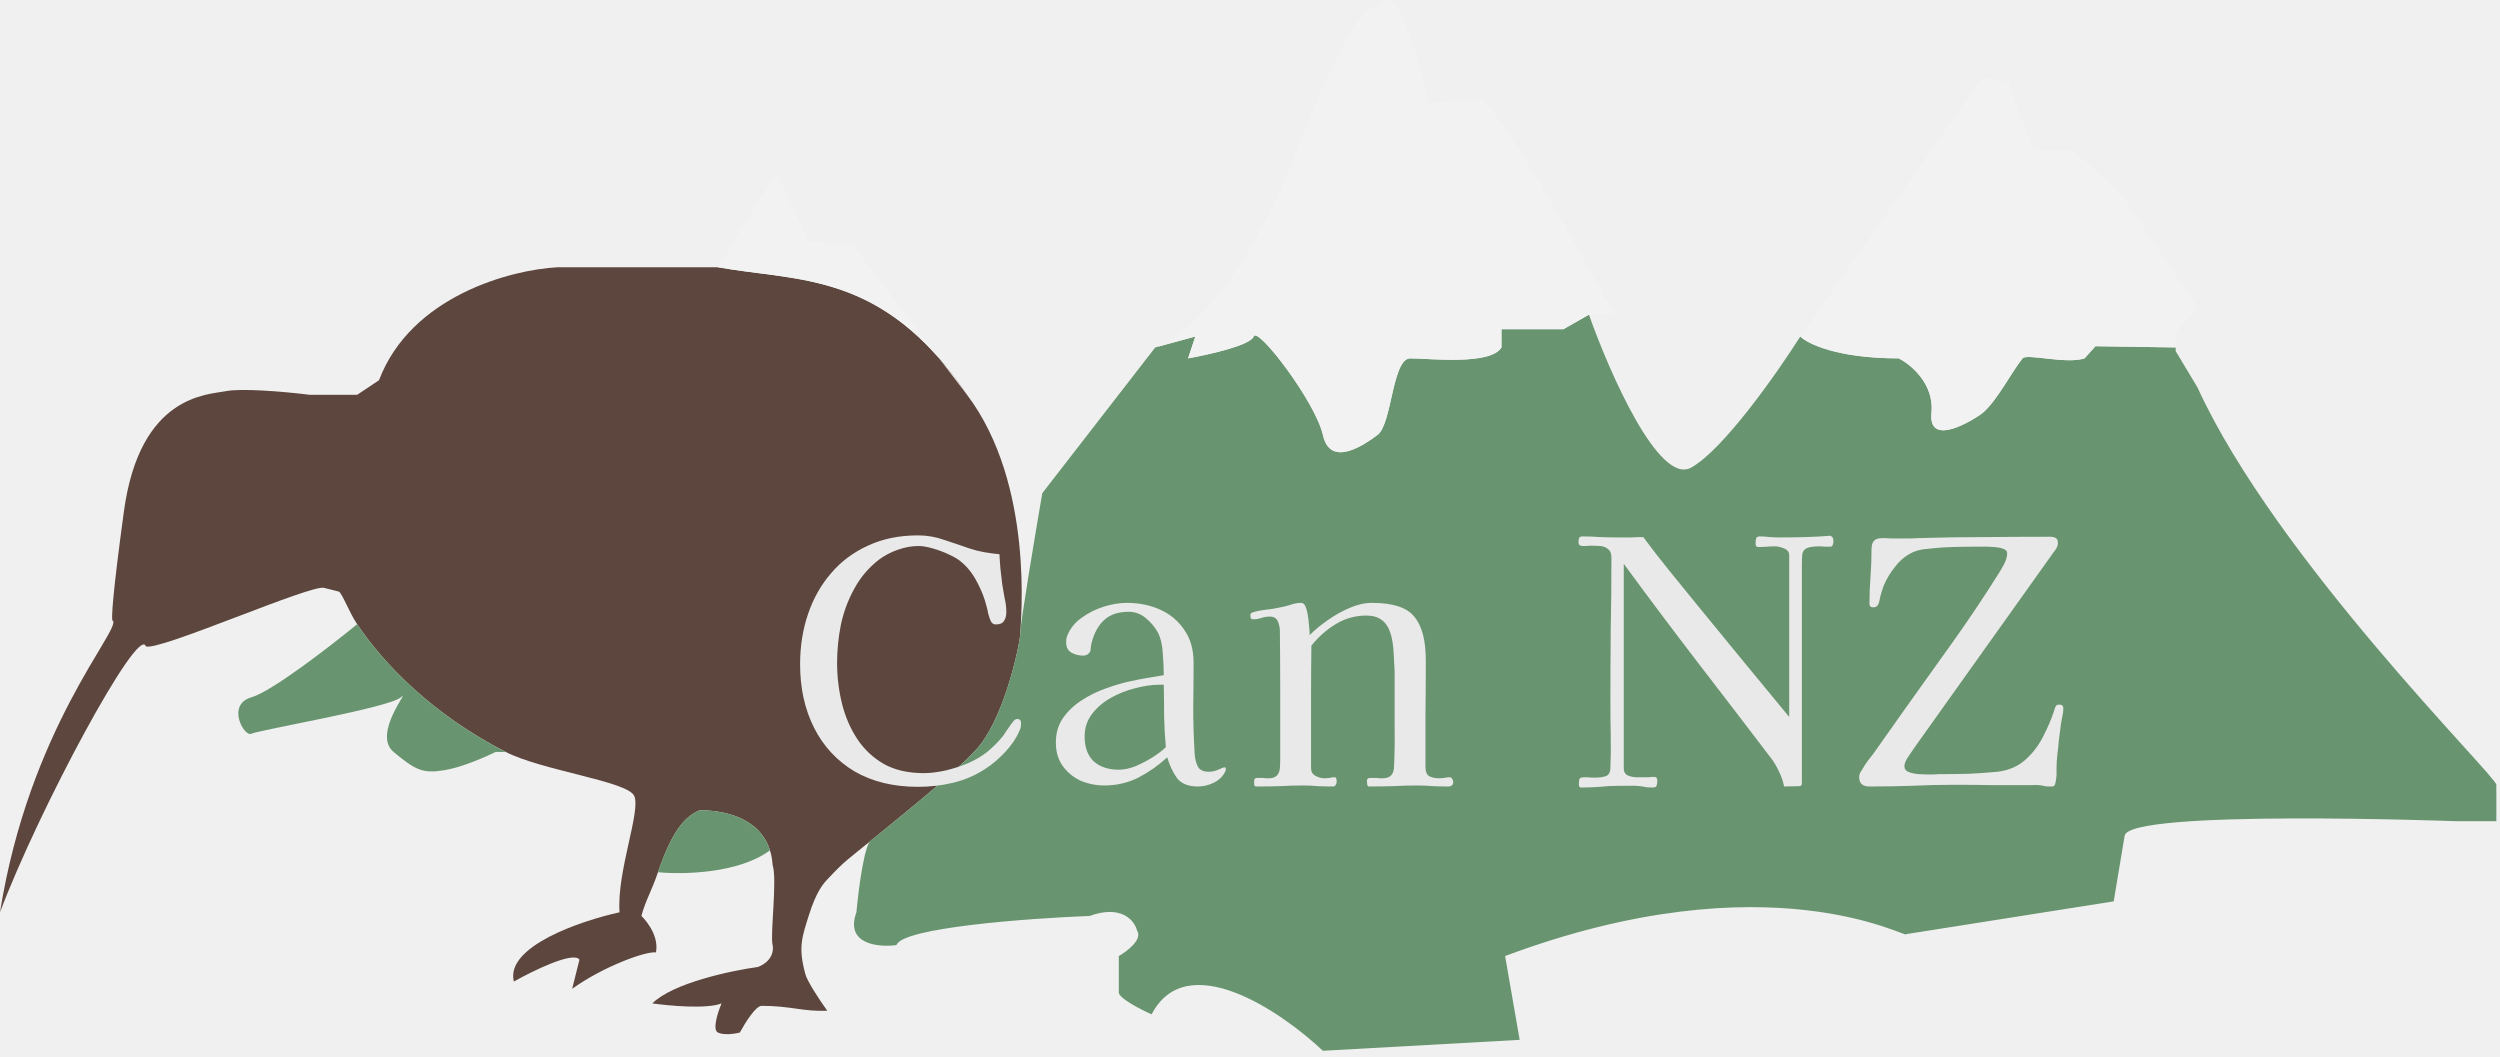
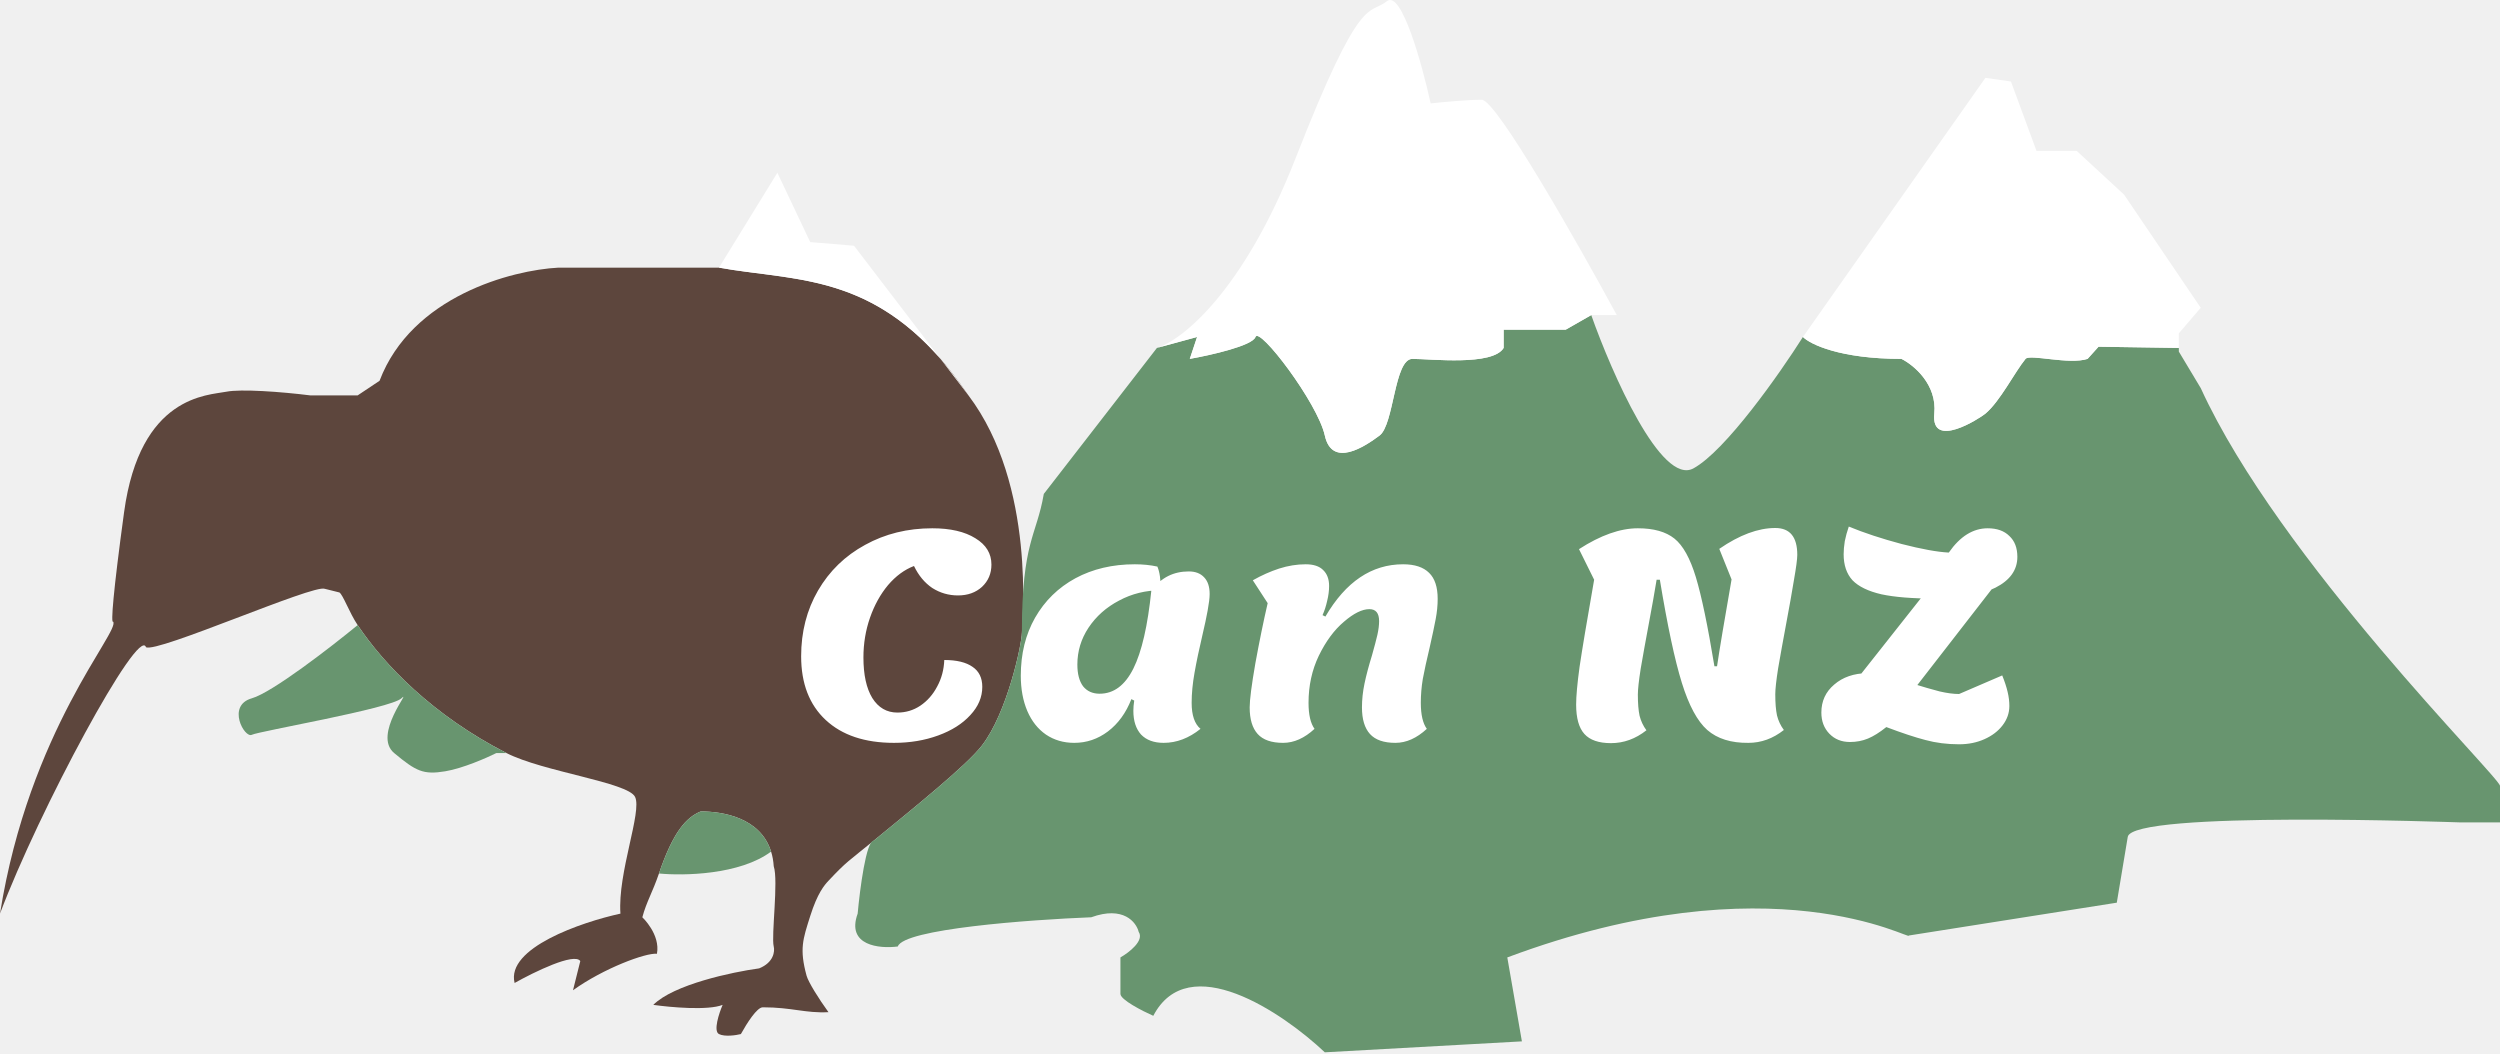
- <svg xmlns="http://www.w3.org/2000/svg" width="343" height="145" viewBox="0 0 343 145" fill="none">
-   <path d="M76.5 36.667H98.5C109.667 38.677 121.174 37.164 132.674 54.164C142 66.5 140 85.467 140 86.667C140 88.167 138 97.667 134.5 102.167C132.376 104.898 125.098 110.758 119.703 115.167C116.206 118.025 116 118 113.5 120.667C112.953 121.251 112 122.333 111 125.5C110 128.667 109.5 130 110.5 133.667C110.735 134.53 112.167 136.834 113.5 138.667C110.333 138.834 108.5 138 104.5 138C103.7 138 102.333 140.167 101.5 141.667C100.833 141.834 99.3 142.067 98.5 141.667C97.7 141.267 98.5 138.834 99 137.667C97 138.467 91.833 138.001 89.5 137.667C92.3 134.867 100.333 133.167 104 132.667C106 131.867 106.167 130.334 106 129.667C105.64 128.227 106.667 120.667 106 118.667C105.954 117.935 105.83 117.271 105.64 116.667C104.171 111.996 99 111.167 96 111.167C94 112 92.236 113.931 90.277 119.667C89.381 122.292 88.576 123.522 88 125.667C88 125.667 90.5 128 90 130.667C88.5 130.5 82.667 132.667 78.5 135.667L79.5 131.667C78.7 130.467 73.167 133.167 70.5 134.667C69.3 129.867 79.667 126.334 85 125.167C84.6 119.567 88 111.167 87 109.167C86 107.167 74.384 105.726 69.386 103.167C59.23 97.969 52.6 91.014 49 85.639C47.876 83.96 47 81.5 46.5 81.167L44.5 80.667C43 80 21.5 89.5 20 88.667C19 85.639 5.333 111.001 0 125.167C4 99.967 16.5 86.5 15.5 85.167C15.167 85.501 15.5 81.167 17 70.167C19.188 54.122 28.5 54.167 31 53.667C33 53.267 38.5 53.667 42.5 54.167H49L52 52.167C56.4 40.567 70.167 37.001 76.5 36.667Z" fill="#5D463D" />
-   <path d="M342.5 107.667V112.667H337C336.674 112.667 292 111 291.5 114.667L290 123.667L261.5 128.167C262 129 242.9 117.567 206.5 131.167L207.5 136.917L208.5 142.667L181.5 144.167C175.667 138.667 162.8 129.967 158 139.167C156.5 138.501 153.5 136.967 153.5 136.167V131.167C154.667 130.501 156.8 128.867 156 127.667C155.667 126.334 153.9 124.067 149.5 125.667C141 126.001 123.8 127.267 123 129.667C120.5 130.001 115.9 129.567 117.5 125.167C117.802 121.834 118.665 115.167 119.703 115.167C125.098 110.758 132.376 104.898 134.5 102.167C138 97.667 140 88.167 140 86.667C140 85.467 142 73.501 143 67.667L158.5 47.667L164 46.167L163 49.167C165.833 48.667 171.6 47.367 172 46.167C172.5 44.667 180.5 55.167 181.5 59.667C182.5 64.167 187 61.167 189 59.667C191 58.167 191 49.167 193.5 49.167C196 49.167 204.5 50.167 206 47.667V45.167H214.5L218 43.167C220.833 51.167 227.6 66.567 232 64.167C236.4 61.767 243.833 51.167 247 46.167C248 47.167 252.1 49.167 260.5 49.167C262.167 50.001 265.4 52.667 265 56.667C264.5 61.667 271.254 57.289 272 56.667C274 55 276 51 277.5 49.167C278.067 48.475 283.5 50 286 49.167L287.5 47.5L298.5 47.667V48.167L301.5 53.167C312.3 76.767 342.5 106.5 342.5 107.667Z" fill="#68956F" />
-   <path d="M34.5 95.667C37.3 94.867 45.333 88.648 49 85.639C52.6 91.014 59.23 97.969 69.386 103.167H68C66.667 103.834 63.4 105.267 61 105.667C58 106.167 57 105.667 54 103.167C51 100.667 56.5 94.256 55 95.667C53.5 97.079 35.5 100.167 34.5 100.667C33.5 101.167 31 96.667 34.5 95.667Z" fill="#68956F" />
-   <path d="M96 111.167C94 112 92.236 113.931 90.277 119.667C93.612 120.001 101.352 119.867 105.64 116.667C104.171 111.996 99 111.167 96 111.167Z" fill="#68956F" />
-   <path d="M111 33.167L117 33.667L128.849 49.162C130.124 50.622 131.399 52.279 132.674 54.164L128.849 49.162C118.626 37.456 108.429 38.454 98.5 36.667L106.5 23.667L111 33.167Z" fill="#F2F2F2" />
-   <path d="M221.5 43.167H218L214.5 45.167H206V47.667C204.5 50.167 196 49.167 193.5 49.167C191 49.167 191 58.167 189 59.667C187 61.167 182.5 64.167 181.5 59.667C180.5 55.167 172.5 44.667 172 46.167C171.6 47.367 165.833 48.667 163 49.167L164 46.167L158.5 47.667C161.833 46.667 170.3 40.067 177.5 21.667C186.5 -1.333 187.5 2.167 190 0.167C192 -1.433 194.833 8.834 196 14.167C197.5 14.001 201 13.667 203 13.667C205 13.667 216.167 33.334 221.5 43.167Z" fill="#F2F2F2" />
-   <path d="M301.5 42.167L298.5 45.667V47.667L287.5 47.5L286 49.167C283.5 50 278.067 48.475 277.5 49.167C276 51 274 55 272 56.667C271.254 57.289 264.5 61.667 265 56.667C265.4 52.667 262.167 50.001 260.5 49.167C252.1 49.167 248 47.167 247 46.167L272 10.667L275.5 11.167L279 20.667H284.5L291 26.667L301.5 42.167Z" fill="#F2F2F2" />
-   <path d="M140.088 99.211C140.088 99.399 140.072 99.587 140.041 99.775C140.01 99.963 139.947 100.135 139.853 100.292C139.446 101.263 138.803 102.219 137.926 103.159C137.08 104.068 136.203 104.82 135.294 105.415C133.884 106.355 132.38 107.013 130.782 107.389C129.215 107.765 127.602 107.953 125.941 107.953C122.588 107.953 119.69 107.248 117.246 105.838C114.833 104.397 112.985 102.407 111.7 99.869C110.415 97.331 109.773 94.417 109.773 91.127C109.773 88.683 110.133 86.396 110.854 84.265C111.575 82.134 112.624 80.27 114.003 78.672C115.382 77.043 117.074 75.774 119.079 74.865C121.084 73.925 123.372 73.455 125.941 73.455C127.194 73.455 128.385 73.659 129.513 74.066C130.672 74.442 131.832 74.834 132.991 75.241C133.649 75.46 134.323 75.633 135.012 75.758C135.733 75.883 136.438 75.977 137.127 76.04C137.158 76.729 137.205 77.419 137.268 78.108C137.331 78.766 137.409 79.44 137.503 80.129C137.597 80.756 137.707 81.398 137.832 82.056C137.989 82.683 138.067 83.325 138.067 83.983C138.067 84.484 137.957 84.892 137.738 85.205C137.55 85.518 137.174 85.675 136.61 85.675C136.297 85.675 136.062 85.503 135.905 85.158C135.78 84.845 135.67 84.516 135.576 84.171C135.513 83.795 135.435 83.45 135.341 83.137C135.09 82.103 134.667 81.022 134.072 79.894C133.477 78.735 132.756 77.81 131.91 77.121C131.534 76.776 130.97 76.432 130.218 76.087C129.497 75.742 128.745 75.46 127.962 75.241C127.21 75.022 126.568 74.912 126.035 74.912C125.095 74.912 124.139 75.084 123.168 75.429C122.197 75.774 121.335 76.228 120.583 76.792C119.173 77.889 118.045 79.22 117.199 80.787C116.353 82.322 115.742 83.967 115.366 85.722C115.021 87.477 114.849 89.216 114.849 90.939C114.849 92.819 115.068 94.668 115.507 96.485C115.946 98.271 116.635 99.885 117.575 101.326C118.515 102.767 119.737 103.927 121.241 104.804C122.745 105.65 124.578 106.073 126.74 106.073C127.649 106.073 128.667 105.948 129.795 105.697C130.923 105.415 131.894 105.102 132.709 104.757C133.68 104.35 134.573 103.833 135.388 103.206C136.203 102.548 136.939 101.812 137.597 100.997C137.66 100.934 137.785 100.746 137.973 100.433C138.192 100.12 138.412 99.806 138.631 99.493C138.85 99.18 138.991 98.992 139.054 98.929C139.211 98.741 139.383 98.647 139.571 98.647C139.916 98.647 140.088 98.835 140.088 99.211ZM159.951 102.501C159.825 101.091 159.747 99.681 159.716 98.271C159.716 96.83 159.7 95.388 159.669 93.947H159.011C158.039 93.947 156.958 94.104 155.768 94.417C154.608 94.699 153.496 95.138 152.431 95.733C151.365 96.328 150.488 97.08 149.799 97.989C149.141 98.866 148.812 99.885 148.812 101.044C148.812 102.548 149.235 103.692 150.081 104.475C150.927 105.227 152.07 105.603 153.512 105.603C154.201 105.603 154.953 105.446 155.768 105.133C156.582 104.788 157.366 104.381 158.118 103.911C158.87 103.441 159.481 102.971 159.951 102.501ZM168.176 105.509C168.176 105.634 168.16 105.728 168.129 105.791C167.815 106.48 167.283 107.013 166.531 107.389C165.81 107.734 165.089 107.906 164.369 107.906C163.053 107.906 162.097 107.53 161.502 106.778C160.938 105.995 160.483 105.039 160.139 103.911C158.948 105.008 157.632 105.932 156.191 106.684C154.749 107.405 153.198 107.765 151.538 107.765C150.378 107.765 149.282 107.546 148.248 107.107C147.245 106.637 146.43 105.963 145.804 105.086C145.177 104.209 144.864 103.143 144.864 101.89C144.864 100.574 145.193 99.446 145.851 98.506C146.54 97.535 147.402 96.72 148.436 96.062C149.501 95.373 150.629 94.824 151.82 94.417C153.042 93.978 154.185 93.649 155.251 93.43C155.971 93.273 156.708 93.132 157.46 93.007C158.212 92.882 158.948 92.756 159.669 92.631C159.669 91.754 159.622 90.735 159.528 89.576C159.465 88.417 159.23 87.461 158.823 86.709C158.415 85.988 157.867 85.346 157.178 84.782C156.488 84.218 155.721 83.936 154.875 83.936C153.433 83.936 152.305 84.312 151.491 85.064C150.676 85.816 150.096 86.881 149.752 88.26C149.72 88.417 149.689 88.589 149.658 88.777C149.658 88.934 149.642 89.09 149.611 89.247C149.579 89.435 149.454 89.607 149.235 89.764C149.047 89.889 148.843 89.952 148.624 89.952C148.028 89.952 147.48 89.811 146.979 89.529C146.509 89.247 146.274 88.777 146.274 88.119C146.274 87.743 146.336 87.414 146.462 87.132C146.869 86.161 147.527 85.362 148.436 84.735C149.344 84.077 150.347 83.576 151.444 83.231C152.572 82.886 153.621 82.714 154.593 82.714C156.285 82.714 157.82 83.027 159.199 83.654C160.577 84.281 161.674 85.205 162.489 86.427C163.335 87.618 163.758 89.122 163.758 90.939C163.758 92.976 163.742 95.028 163.711 97.096C163.711 99.164 163.773 101.232 163.899 103.3C163.93 103.989 164.071 104.6 164.322 105.133C164.572 105.634 165.089 105.885 165.873 105.885C166.28 105.885 166.703 105.791 167.142 105.603C167.612 105.384 167.909 105.274 168.035 105.274C168.129 105.274 168.176 105.352 168.176 105.509ZM199.381 107.295C199.381 107.702 199.146 107.906 198.676 107.906C197.987 107.906 197.282 107.89 196.561 107.859C195.84 107.796 195.12 107.765 194.399 107.765C193.334 107.765 192.237 107.796 191.109 107.859C190.012 107.89 188.916 107.906 187.819 107.906C187.694 107.906 187.615 107.812 187.584 107.624C187.553 107.405 187.537 107.232 187.537 107.107C187.537 106.856 187.694 106.731 188.007 106.731C188.32 106.731 188.571 106.731 188.759 106.731C188.916 106.731 189.072 106.747 189.229 106.778C189.417 106.778 189.589 106.778 189.746 106.778C190.655 106.778 191.156 106.324 191.25 105.415C191.344 103.566 191.375 101.702 191.344 99.822C191.344 97.942 191.344 96.078 191.344 94.229C191.344 93.884 191.344 93.54 191.344 93.195C191.344 92.819 191.344 92.459 191.344 92.114C191.313 91.393 191.266 90.516 191.203 89.482C191.14 88.417 190.999 87.555 190.78 86.897C190.279 85.268 189.182 84.453 187.49 84.453C185.955 84.453 184.545 84.845 183.26 85.628C181.975 86.411 180.863 87.398 179.923 88.589C179.892 90.876 179.876 93.148 179.876 95.404C179.876 97.66 179.876 99.916 179.876 102.172V105.415C179.876 105.885 180.08 106.23 180.487 106.449C180.894 106.668 181.302 106.778 181.709 106.778C181.96 106.778 182.195 106.762 182.414 106.731C182.665 106.668 182.9 106.637 183.119 106.637C183.244 106.637 183.323 106.715 183.354 106.872C183.385 107.029 183.401 107.154 183.401 107.248C183.401 107.373 183.354 107.514 183.26 107.671C183.197 107.828 183.072 107.906 182.884 107.906C182.195 107.906 181.505 107.89 180.816 107.859C180.158 107.796 179.484 107.765 178.795 107.765C177.73 107.765 176.664 107.796 175.599 107.859C174.534 107.89 173.453 107.906 172.356 107.906C172.199 107.906 172.105 107.812 172.074 107.624C172.074 107.405 172.074 107.232 172.074 107.107C172.074 106.856 172.215 106.731 172.497 106.731C172.779 106.731 172.998 106.731 173.155 106.731C173.312 106.731 173.468 106.747 173.625 106.778C173.782 106.778 173.938 106.778 174.095 106.778C175.004 106.778 175.505 106.324 175.599 105.415C175.63 104.976 175.646 104.538 175.646 104.099C175.646 103.66 175.646 103.222 175.646 102.783C175.646 100.088 175.646 97.394 175.646 94.699C175.646 91.973 175.63 89.263 175.599 86.568C175.599 86.129 175.505 85.691 175.317 85.252C175.129 84.813 174.769 84.594 174.236 84.594C173.829 84.594 173.437 84.657 173.061 84.782C172.685 84.907 172.293 84.97 171.886 84.97C171.667 84.97 171.557 84.813 171.557 84.5C171.557 84.437 171.557 84.375 171.557 84.312C171.588 84.218 171.62 84.155 171.651 84.124C171.682 84.093 171.729 84.077 171.792 84.077C171.855 84.046 171.902 84.014 171.933 83.983C172.497 83.826 173.077 83.717 173.672 83.654C174.299 83.591 174.894 83.497 175.458 83.372C175.991 83.278 176.508 83.153 177.009 82.996C177.51 82.808 178.012 82.714 178.513 82.714C178.732 82.714 178.905 82.824 179.03 83.043C179.187 83.325 179.312 83.732 179.406 84.265C179.5 84.766 179.563 85.283 179.594 85.816C179.657 86.349 179.688 86.787 179.688 87.132C180.377 86.443 181.192 85.769 182.132 85.111C183.103 84.422 184.106 83.858 185.14 83.419C186.205 82.949 187.239 82.714 188.242 82.714C191.125 82.714 193.067 83.356 194.07 84.641C195.104 85.894 195.621 87.884 195.621 90.61C195.621 93.054 195.605 95.498 195.574 97.942C195.574 100.386 195.574 102.83 195.574 105.274C195.574 105.869 195.746 106.277 196.091 106.496C196.467 106.684 196.906 106.778 197.407 106.778C197.658 106.778 197.908 106.762 198.159 106.731C198.41 106.668 198.645 106.637 198.864 106.637C199.052 106.637 199.177 106.715 199.24 106.872C199.334 106.997 199.381 107.138 199.381 107.295ZM251.543 74.348C251.543 74.442 251.512 74.583 251.449 74.771C251.387 74.928 251.277 75.006 251.12 75.006C250.87 75.006 250.619 75.006 250.368 75.006C250.118 74.975 249.867 74.959 249.616 74.959C248.77 74.959 248.175 75.053 247.83 75.241C247.517 75.398 247.329 75.68 247.266 76.087C247.235 76.494 247.219 77.058 247.219 77.779V107.436C247.219 107.718 247.11 107.859 246.89 107.859L244.775 107.906C244.65 107.217 244.415 106.527 244.07 105.838C243.757 105.149 243.381 104.522 242.942 103.958C239.558 99.509 236.174 95.091 232.79 90.704C229.406 86.286 226.069 81.837 222.779 77.356V105.415C222.779 105.854 222.936 106.167 223.249 106.355C223.594 106.512 223.97 106.606 224.377 106.637C224.816 106.637 225.192 106.637 225.505 106.637C225.756 106.637 225.991 106.637 226.21 106.637C226.461 106.606 226.712 106.59 226.962 106.59C227.244 106.59 227.385 106.762 227.385 107.107C227.385 107.358 227.354 107.577 227.291 107.765C227.26 107.953 227.072 108.047 226.727 108.047C226.445 108.047 226.148 108.031 225.834 108C225.552 107.937 225.27 107.89 224.988 107.859C224.518 107.796 224.033 107.781 223.531 107.812C223.03 107.812 222.544 107.812 222.074 107.812C221.197 107.812 220.335 107.859 219.489 107.953C218.675 108.016 217.829 108.047 216.951 108.047C216.732 108.047 216.622 107.906 216.622 107.624C216.622 107.154 216.669 106.872 216.763 106.778C216.857 106.684 217.124 106.637 217.562 106.637C217.813 106.637 218.048 106.653 218.267 106.684C218.518 106.684 218.753 106.684 218.972 106.684C219.474 106.684 219.912 106.621 220.288 106.496C220.696 106.371 220.915 106.01 220.946 105.415C221.009 103.911 221.025 102.391 220.993 100.856C220.962 99.321 220.946 97.801 220.946 96.297C220.946 93.007 220.962 89.717 220.993 86.427C221.056 83.137 221.087 79.831 221.087 76.51C221.087 75.946 220.931 75.554 220.617 75.335C220.335 75.084 219.975 74.943 219.536 74.912C219.098 74.881 218.659 74.865 218.22 74.865C218.064 74.865 217.891 74.881 217.703 74.912C217.515 74.912 217.343 74.912 217.186 74.912C216.779 74.912 216.575 74.755 216.575 74.442C216.575 74.223 216.591 74.035 216.622 73.878C216.685 73.69 216.857 73.596 217.139 73.596C217.954 73.596 218.769 73.627 219.583 73.69C220.398 73.721 221.213 73.737 222.027 73.737C222.591 73.737 223.155 73.737 223.719 73.737C224.315 73.706 224.894 73.69 225.458 73.69C226.618 75.257 227.808 76.792 229.03 78.296C230.252 79.8 231.474 81.304 232.696 82.808C234.827 85.409 236.958 88.009 239.088 90.61C241.219 93.179 243.35 95.764 245.48 98.365V76.181C245.48 75.742 245.245 75.429 244.775 75.241C244.305 75.053 243.898 74.959 243.553 74.959C243.146 74.959 242.754 74.975 242.378 75.006C242.002 75.037 241.611 75.053 241.203 75.053C240.984 75.053 240.874 74.896 240.874 74.583C240.874 74.489 240.874 74.395 240.874 74.301C240.874 74.176 240.89 74.082 240.921 74.019C240.921 73.737 241.094 73.596 241.438 73.596C241.877 73.596 242.331 73.627 242.801 73.69C243.271 73.721 243.726 73.737 244.164 73.737C245.355 73.737 246.53 73.721 247.689 73.69C248.849 73.659 250.008 73.596 251.167 73.502C251.355 73.627 251.465 73.753 251.496 73.878C251.528 73.972 251.543 74.129 251.543 74.348ZM283.093 97.19C283.093 97.535 283.046 97.895 282.952 98.271C282.89 98.616 282.827 98.96 282.764 99.305C282.67 100.026 282.576 100.762 282.482 101.514C282.42 102.266 282.341 103.002 282.247 103.723C282.185 104.318 282.153 104.945 282.153 105.603C282.185 106.23 282.138 106.825 282.012 107.389C281.95 107.702 281.824 107.875 281.636 107.906C281.48 107.906 281.276 107.906 281.025 107.906C280.806 107.906 280.571 107.875 280.32 107.812C280.101 107.749 279.866 107.718 279.615 107.718C279.396 107.687 279.177 107.687 278.957 107.718C278.738 107.718 278.519 107.718 278.299 107.718C276.576 107.718 274.868 107.718 273.176 107.718C271.484 107.687 269.777 107.671 268.053 107.671C266.142 107.671 264.215 107.718 262.272 107.812C260.361 107.875 258.434 107.906 256.491 107.906C255.551 107.906 255.081 107.483 255.081 106.637C255.081 106.292 255.175 106.01 255.363 105.791C255.614 105.352 255.88 104.929 256.162 104.522C256.476 104.115 256.789 103.707 257.102 103.3L261.285 97.378C263.479 94.307 265.672 91.237 267.865 88.166C270.059 85.095 272.158 81.962 274.163 78.766C274.414 78.39 274.68 77.936 274.962 77.403C275.244 76.87 275.385 76.369 275.385 75.899C275.385 75.617 275.197 75.413 274.821 75.288C274.477 75.163 274.085 75.084 273.646 75.053C273.239 75.022 272.926 75.006 272.706 75.006C272.174 75.006 271.453 75.006 270.544 75.006C269.667 75.006 268.743 75.022 267.771 75.053C266.8 75.084 265.891 75.147 265.045 75.241C264.199 75.304 263.557 75.398 263.118 75.523C262.053 75.836 261.097 76.479 260.251 77.45C259.437 78.421 258.826 79.408 258.418 80.411C258.168 81.1 257.98 81.774 257.854 82.432C257.823 82.651 257.745 82.855 257.619 83.043C257.494 83.231 257.29 83.325 257.008 83.325C256.664 83.325 256.491 83.168 256.491 82.855C256.491 81.602 256.538 80.364 256.632 79.142C256.726 77.889 256.773 76.635 256.773 75.382C256.773 74.849 256.883 74.458 257.102 74.207C257.322 73.956 257.713 73.831 258.277 73.831C258.685 73.831 259.076 73.847 259.452 73.878C259.828 73.878 260.22 73.878 260.627 73.878C261.035 73.878 261.442 73.878 261.849 73.878C262.288 73.878 262.711 73.862 263.118 73.831C266.158 73.737 269.181 73.69 272.189 73.69C275.229 73.659 278.268 73.643 281.307 73.643C281.621 73.643 281.871 73.706 282.059 73.831C282.247 73.925 282.341 74.144 282.341 74.489C282.341 74.74 282.279 74.975 282.153 75.194C282.028 75.413 281.887 75.617 281.73 75.805L262.742 102.454C262.523 102.767 262.225 103.206 261.849 103.77C261.473 104.303 261.285 104.757 261.285 105.133C261.285 105.509 261.489 105.775 261.896 105.932C262.335 106.089 262.805 106.183 263.306 106.214C263.839 106.245 264.231 106.261 264.481 106.261C264.732 106.261 264.983 106.261 265.233 106.261C265.515 106.23 265.766 106.214 265.985 106.214C267.333 106.214 268.68 106.198 270.027 106.167C271.375 106.104 272.722 106.01 274.069 105.885C275.573 105.697 276.827 105.164 277.829 104.287C278.832 103.41 279.647 102.36 280.273 101.138C280.931 99.885 281.464 98.631 281.871 97.378C281.934 97.19 281.965 97.08 281.965 97.049C282.059 96.924 282.122 96.83 282.153 96.767C282.216 96.704 282.341 96.673 282.529 96.673C282.905 96.673 283.093 96.845 283.093 97.19Z" fill="#E9E9E9" />
+ <svg xmlns="http://www.w3.org/2000/svg" width="700" height="295" viewBox="0 0 700 295" fill="none">
+   <path d="M156.35 74.941H201.314C224.136 79.048 247.655 75.956 271.158 110.7C290.219 135.912 286.131 174.678 286.131 177.13C286.131 180.196 282.044 199.612 274.89 208.809C270.55 214.39 255.676 226.366 244.648 235.379C237.502 241.219 237.08 241.168 231.971 246.619C230.853 247.812 228.905 250.023 226.861 256.496C224.817 262.97 223.796 265.693 225.839 273.189C226.32 274.952 229.246 279.661 231.971 283.408C225.499 283.748 221.752 282.044 213.577 282.044C211.942 282.044 209.148 286.473 207.445 289.539C206.083 289.88 202.949 290.357 201.314 289.539C199.679 288.722 201.314 283.748 202.336 281.364C198.248 282.999 187.689 282.045 182.92 281.364C188.642 275.641 205.061 272.167 212.555 271.145C216.642 269.51 216.983 266.376 216.642 265.014C215.906 262.07 218.005 246.619 216.642 242.532C216.549 241.036 216.294 239.677 215.906 238.444C212.905 228.898 202.336 227.203 196.204 227.203C192.117 228.905 188.511 232.852 184.508 244.576C182.677 249.94 181.03 252.454 179.854 256.838C179.854 256.838 184.963 261.606 183.942 267.057C180.876 266.715 168.954 271.145 160.438 277.276L162.482 269.101C160.847 266.649 149.538 272.167 144.088 275.233C141.635 265.422 162.822 258.201 173.723 255.816C172.905 244.371 179.854 227.203 177.81 223.116C175.766 219.028 152.025 216.081 141.81 210.853C121.054 200.229 107.503 186.015 100.146 175.028C97.849 171.598 96.058 166.569 95.037 165.889L90.949 164.868C87.883 163.504 43.942 182.92 40.876 181.218C38.832 175.028 10.9 226.863 0 255.816C8.175 204.313 33.723 176.788 31.679 174.065C30.998 174.746 31.679 165.889 34.745 143.408C39.217 110.614 58.248 110.707 63.358 109.685C67.445 108.868 78.686 109.685 86.861 110.707H100.146L106.277 106.619C115.27 82.911 143.406 75.622 156.35 74.941Z" fill="#5D463D" />
+   <path d="M700 220.05V230.269H688.759C688.093 230.269 596.788 226.861 595.766 234.357L592.701 252.751L534.452 261.948C535.474 263.65 496.438 240.284 422.044 268.079L424.088 279.831L426.131 291.583L370.949 294.649C359.027 283.408 332.73 265.627 322.92 284.43C319.854 283.067 313.723 279.933 313.723 278.298V268.079C316.107 266.717 320.467 263.379 318.832 260.926C318.151 258.201 314.54 253.568 305.547 256.838C288.175 257.52 253.022 260.108 251.387 265.014C246.277 265.695 236.876 264.809 240.146 255.816C240.763 249.004 242.527 235.378 244.648 235.378C255.675 226.366 270.55 214.39 274.89 208.809C282.044 199.612 286.131 180.196 286.131 177.13C286.131 151.5 290.219 150.22 292.263 138.298L323.942 97.422L335.182 94.357L333.139 100.488C338.929 99.466 350.715 96.809 351.533 94.357C352.555 91.291 368.905 112.751 370.949 121.948C372.993 131.145 382.19 125.014 386.277 121.948C390.365 118.882 390.365 100.488 395.474 100.488C400.584 100.488 417.956 102.532 421.022 97.422V92.313H438.394L445.547 88.225C451.338 104.576 465.168 136.05 474.161 131.145C483.153 126.24 498.345 104.576 504.818 94.357C506.861 96.4 515.241 100.488 532.409 100.488C535.815 102.191 542.423 107.641 541.606 115.816C540.584 126.035 554.388 117.088 555.912 115.816C560 112.409 564.088 104.234 567.153 100.488C568.311 99.073 579.416 102.19 584.525 100.488L587.591 97.08L610.073 97.422V98.444L616.204 108.663C638.277 156.897 700 217.664 700 220.05Z" fill="#68956F" />
+   <path d="M70.511 195.524C76.234 193.889 92.652 181.179 100.146 175.028C107.503 186.015 121.054 200.229 141.81 210.853H138.978C136.253 212.215 129.577 215.145 124.672 215.962C118.54 216.984 116.496 215.962 110.365 210.853C104.234 205.743 115.474 192.64 112.409 195.524C109.343 198.409 72.555 204.722 70.511 205.743C68.467 206.765 63.358 197.568 70.511 195.524Z" fill="#68956F" />
+   <path d="M196.204 227.203C192.117 228.905 188.511 232.852 184.508 244.576C191.323 245.257 207.142 244.984 215.906 238.444C212.905 228.898 202.336 227.203 196.204 227.203Z" fill="#68956F" />
+   <path d="M226.861 67.787L239.124 68.809L263.341 100.477C265.946 103.46 268.552 106.848 271.158 110.7L263.341 100.477C242.448 76.553 221.606 78.592 201.314 74.941L217.664 48.371L226.861 67.787Z" fill="white" />
+   <path d="M452.701 88.225H445.547L438.394 92.313H421.022V97.422C417.956 102.532 400.584 100.488 395.474 100.488C390.365 100.488 390.365 118.882 386.277 121.948C382.19 125.014 372.993 131.145 370.949 121.948C368.905 112.751 352.555 91.291 351.533 94.357C350.715 96.809 338.929 99.466 333.139 100.488L335.182 94.357L323.942 97.422C330.754 95.379 348.058 81.889 362.774 44.284C381.168 -2.724 383.212 4.43 388.321 0.342C392.409 -2.928 398.2 18.055 400.584 28.955C403.65 28.614 410.803 27.933 414.891 27.933C418.978 27.933 441.801 68.128 452.701 88.225Z" fill="white" />
+   <path d="M616.204 86.181L610.073 93.335V97.422L587.591 97.08L584.526 100.488C579.416 102.19 568.311 99.073 567.153 100.488C564.088 104.234 560 112.409 555.912 115.816C554.388 117.088 540.584 126.035 541.606 115.816C542.423 107.641 535.815 102.191 532.409 100.488C515.241 100.488 506.861 96.4 504.818 94.357L555.912 21.802L563.066 22.824L570.219 42.24H581.46L594.745 54.503L616.204 86.181Z" fill="white" />
+   <path d="M250.32 208C242.16 208 235.787 205.867 231.2 201.6C226.613 197.333 224.32 191.387 224.32 183.76C224.32 176.933 225.893 170.8 229.04 165.36C232.24 159.867 236.64 155.6 242.24 152.56C247.84 149.467 254.107 147.92 261.04 147.92C266.107 147.92 270.133 148.853 273.12 150.72C276.107 152.533 277.6 154.987 277.6 158.08C277.6 160.587 276.72 162.667 274.96 164.32C273.2 165.92 270.96 166.72 268.24 166.72C265.627 166.72 263.227 166.027 261.04 164.64C258.907 163.2 257.2 161.147 255.92 158.48C253.253 159.493 250.827 161.28 248.64 163.84C246.507 166.4 244.827 169.44 243.6 172.96C242.373 176.48 241.76 180.187 241.76 184.08C241.76 188.933 242.587 192.72 244.24 195.44C245.947 198.16 248.293 199.52 251.28 199.52C253.627 199.52 255.76 198.88 257.68 197.6C259.653 196.267 261.227 194.48 262.4 192.24C263.627 190 264.293 187.52 264.4 184.8C267.867 184.8 270.507 185.44 272.32 186.72C274.133 187.947 275.04 189.813 275.04 192.32C275.04 195.2 273.92 197.84 271.68 200.24C269.493 202.64 266.507 204.533 262.72 205.92C258.933 207.307 254.8 208 250.32 208ZM300.782 208C297.795 208 295.155 207.227 292.862 205.68C290.622 204.133 288.889 201.947 287.662 199.12C286.435 196.24 285.822 192.933 285.822 189.2C285.822 183.067 287.155 177.653 289.822 172.96C292.542 168.213 296.302 164.533 301.102 161.92C305.955 159.307 311.502 158 317.742 158C319.982 158 322.089 158.213 324.062 158.64C324.702 160.08 325.022 162.293 325.022 165.28C320.809 165.28 316.915 166.24 313.342 168.16C309.769 170.027 306.915 172.56 304.782 175.76C302.702 178.907 301.662 182.347 301.662 186.08C301.662 188.693 302.195 190.72 303.262 192.16C304.382 193.547 305.929 194.24 307.902 194.24C311.849 194.24 314.995 191.893 317.342 187.2C319.689 182.507 321.369 175.2 322.382 165.28C323.822 163.467 325.395 162.133 327.102 161.28C328.809 160.427 330.729 160 332.862 160C334.729 160 336.169 160.56 337.182 161.68C338.195 162.747 338.702 164.293 338.702 166.32C338.702 167.387 338.515 168.933 338.142 170.96C337.769 172.987 337.315 175.12 336.782 177.36C335.769 181.68 334.995 185.36 334.462 188.4C333.929 191.387 333.662 194.187 333.662 196.8C333.662 200.267 334.489 202.693 336.142 204.08C332.889 206.693 329.449 208 325.822 208C323.102 208 320.995 207.227 319.502 205.68C318.062 204.08 317.342 201.867 317.342 199.04C317.342 198.133 317.422 197.173 317.582 196.16L316.782 195.76C315.289 199.6 313.102 202.613 310.222 204.8C307.395 206.933 304.249 208 300.782 208ZM359.269 208C356.016 208 353.643 207.173 352.149 205.52C350.656 203.867 349.909 201.387 349.909 198.08C349.909 195.947 350.443 191.813 351.509 185.68C352.629 179.547 353.776 173.947 354.949 168.88L350.789 162.48C353.243 161.093 355.696 160 358.149 159.2C360.656 158.4 363.136 158 365.589 158C367.776 158 369.403 158.533 370.469 159.6C371.589 160.667 372.149 162.16 372.149 164.08C372.149 165.413 371.963 166.827 371.589 168.32C371.269 169.76 370.843 171.067 370.309 172.24L371.109 172.64C376.816 162.88 384.069 158 392.869 158C396.123 158 398.549 158.8 400.149 160.4C401.749 161.947 402.549 164.373 402.549 167.68C402.549 169.493 402.363 171.387 401.989 173.36C401.616 175.333 401.056 177.973 400.309 181.28C399.456 184.853 398.816 187.787 398.389 190.08C398.016 192.32 397.829 194.56 397.829 196.8C397.829 200.107 398.389 202.533 399.509 204.08C396.683 206.693 393.749 208 390.709 208C387.456 208 385.083 207.173 383.589 205.52C382.096 203.867 381.349 201.387 381.349 198.08C381.349 195.893 381.589 193.653 382.069 191.36C382.549 189.067 383.243 186.453 384.149 183.52C384.843 181.067 385.349 179.147 385.669 177.76C385.989 176.32 386.149 175.04 386.149 173.92C386.149 171.68 385.243 170.56 383.429 170.56C381.403 170.56 379.029 171.733 376.309 174.08C373.589 176.373 371.243 179.547 369.269 183.6C367.349 187.6 366.389 192 366.389 196.8C366.389 200.107 366.949 202.533 368.069 204.08C365.243 206.693 362.309 208 359.269 208ZM489.559 208C484.705 208.053 480.865 206.853 478.039 204.4C475.265 201.947 472.892 197.547 470.919 191.2C468.945 184.853 466.892 175.227 464.759 162.32H459.639L458.599 147.92C463.025 147.92 466.439 148.88 468.839 150.8C471.239 152.72 473.239 156.32 474.839 161.6C476.439 166.88 478.172 175.2 480.039 186.56H488.839L489.559 208ZM451.079 208.08C447.665 208.08 445.185 207.227 443.639 205.52C442.092 203.813 441.319 201.067 441.319 197.28C441.319 194.933 441.639 191.413 442.279 186.72C442.972 182.027 444.332 173.893 446.359 162.32L442.119 153.76C448.145 149.867 453.639 147.92 458.599 147.92C462.705 147.92 464.759 150.427 464.759 155.44C464.759 156.613 464.439 159.013 463.799 162.64C463.212 166.213 462.545 169.973 461.799 173.92C460.785 179.36 459.985 183.787 459.399 187.2C458.865 190.613 458.599 193.04 458.599 194.48C458.599 196.933 458.759 198.907 459.079 200.4C459.452 201.893 460.092 203.253 460.999 204.48C457.959 206.88 454.652 208.08 451.079 208.08ZM489.559 208C486.145 208 483.665 207.147 482.119 205.44C480.572 203.733 479.799 200.987 479.799 197.2C479.799 194.853 480.119 191.333 480.759 186.64C481.452 181.947 482.812 173.813 484.839 162.24L481.399 153.68C487.052 149.787 492.279 147.84 497.079 147.84C501.185 147.84 503.239 150.347 503.239 155.36C503.239 156.533 502.919 158.933 502.279 162.56C501.692 166.133 501.025 169.893 500.279 173.84C499.265 179.28 498.465 183.707 497.879 187.12C497.345 190.533 497.079 192.96 497.079 194.4C497.079 196.853 497.239 198.827 497.559 200.32C497.932 201.813 498.572 203.173 499.479 204.4C496.439 206.8 493.132 208 489.559 208ZM516.461 194.56L541.181 163.28L560.861 160.88L532.301 197.68L516.461 194.56ZM548.541 208.4C545.181 208.4 542.035 208 539.101 207.2C536.221 206.453 532.595 205.253 528.221 203.6H528.141C526.275 205.093 524.568 206.16 523.021 206.8C521.475 207.44 519.795 207.76 517.981 207.76C515.635 207.76 513.715 206.987 512.221 205.44C510.728 203.893 509.981 201.92 509.981 199.52C509.981 196.32 511.181 193.707 513.581 191.68C515.981 189.6 519.075 188.533 522.861 188.48C524.195 188.48 525.795 188.72 527.661 189.2C529.581 189.68 532.061 190.373 535.101 191.28C538.355 192.293 541.021 193.067 543.101 193.6C545.181 194.08 546.995 194.32 548.541 194.32L560.621 189.12C561.315 190.827 561.821 192.373 562.141 193.76C562.461 195.093 562.621 196.4 562.621 197.68C562.621 199.653 561.981 201.467 560.701 203.12C559.475 204.72 557.795 206 555.661 206.96C553.528 207.92 551.155 208.4 548.541 208.4ZM541.661 167.6C535.475 167.6 530.515 167.2 526.781 166.4C523.101 165.547 520.408 164.24 518.701 162.48C517.048 160.667 516.221 158.24 516.221 155.2C516.221 154.08 516.328 152.853 516.541 151.52C516.808 150.187 517.181 148.827 517.661 147.44C521.928 149.2 526.861 150.827 532.461 152.32C538.061 153.76 542.461 154.56 545.661 154.72C547.261 152.427 548.968 150.72 550.781 149.6C552.595 148.48 554.515 147.92 556.541 147.92C559.155 147.92 561.181 148.64 562.621 150.08C564.115 151.467 564.861 153.413 564.861 155.92C564.861 159.6 562.808 162.48 558.701 164.56C554.648 166.587 548.968 167.6 541.661 167.6Z" fill="white" />
</svg>
